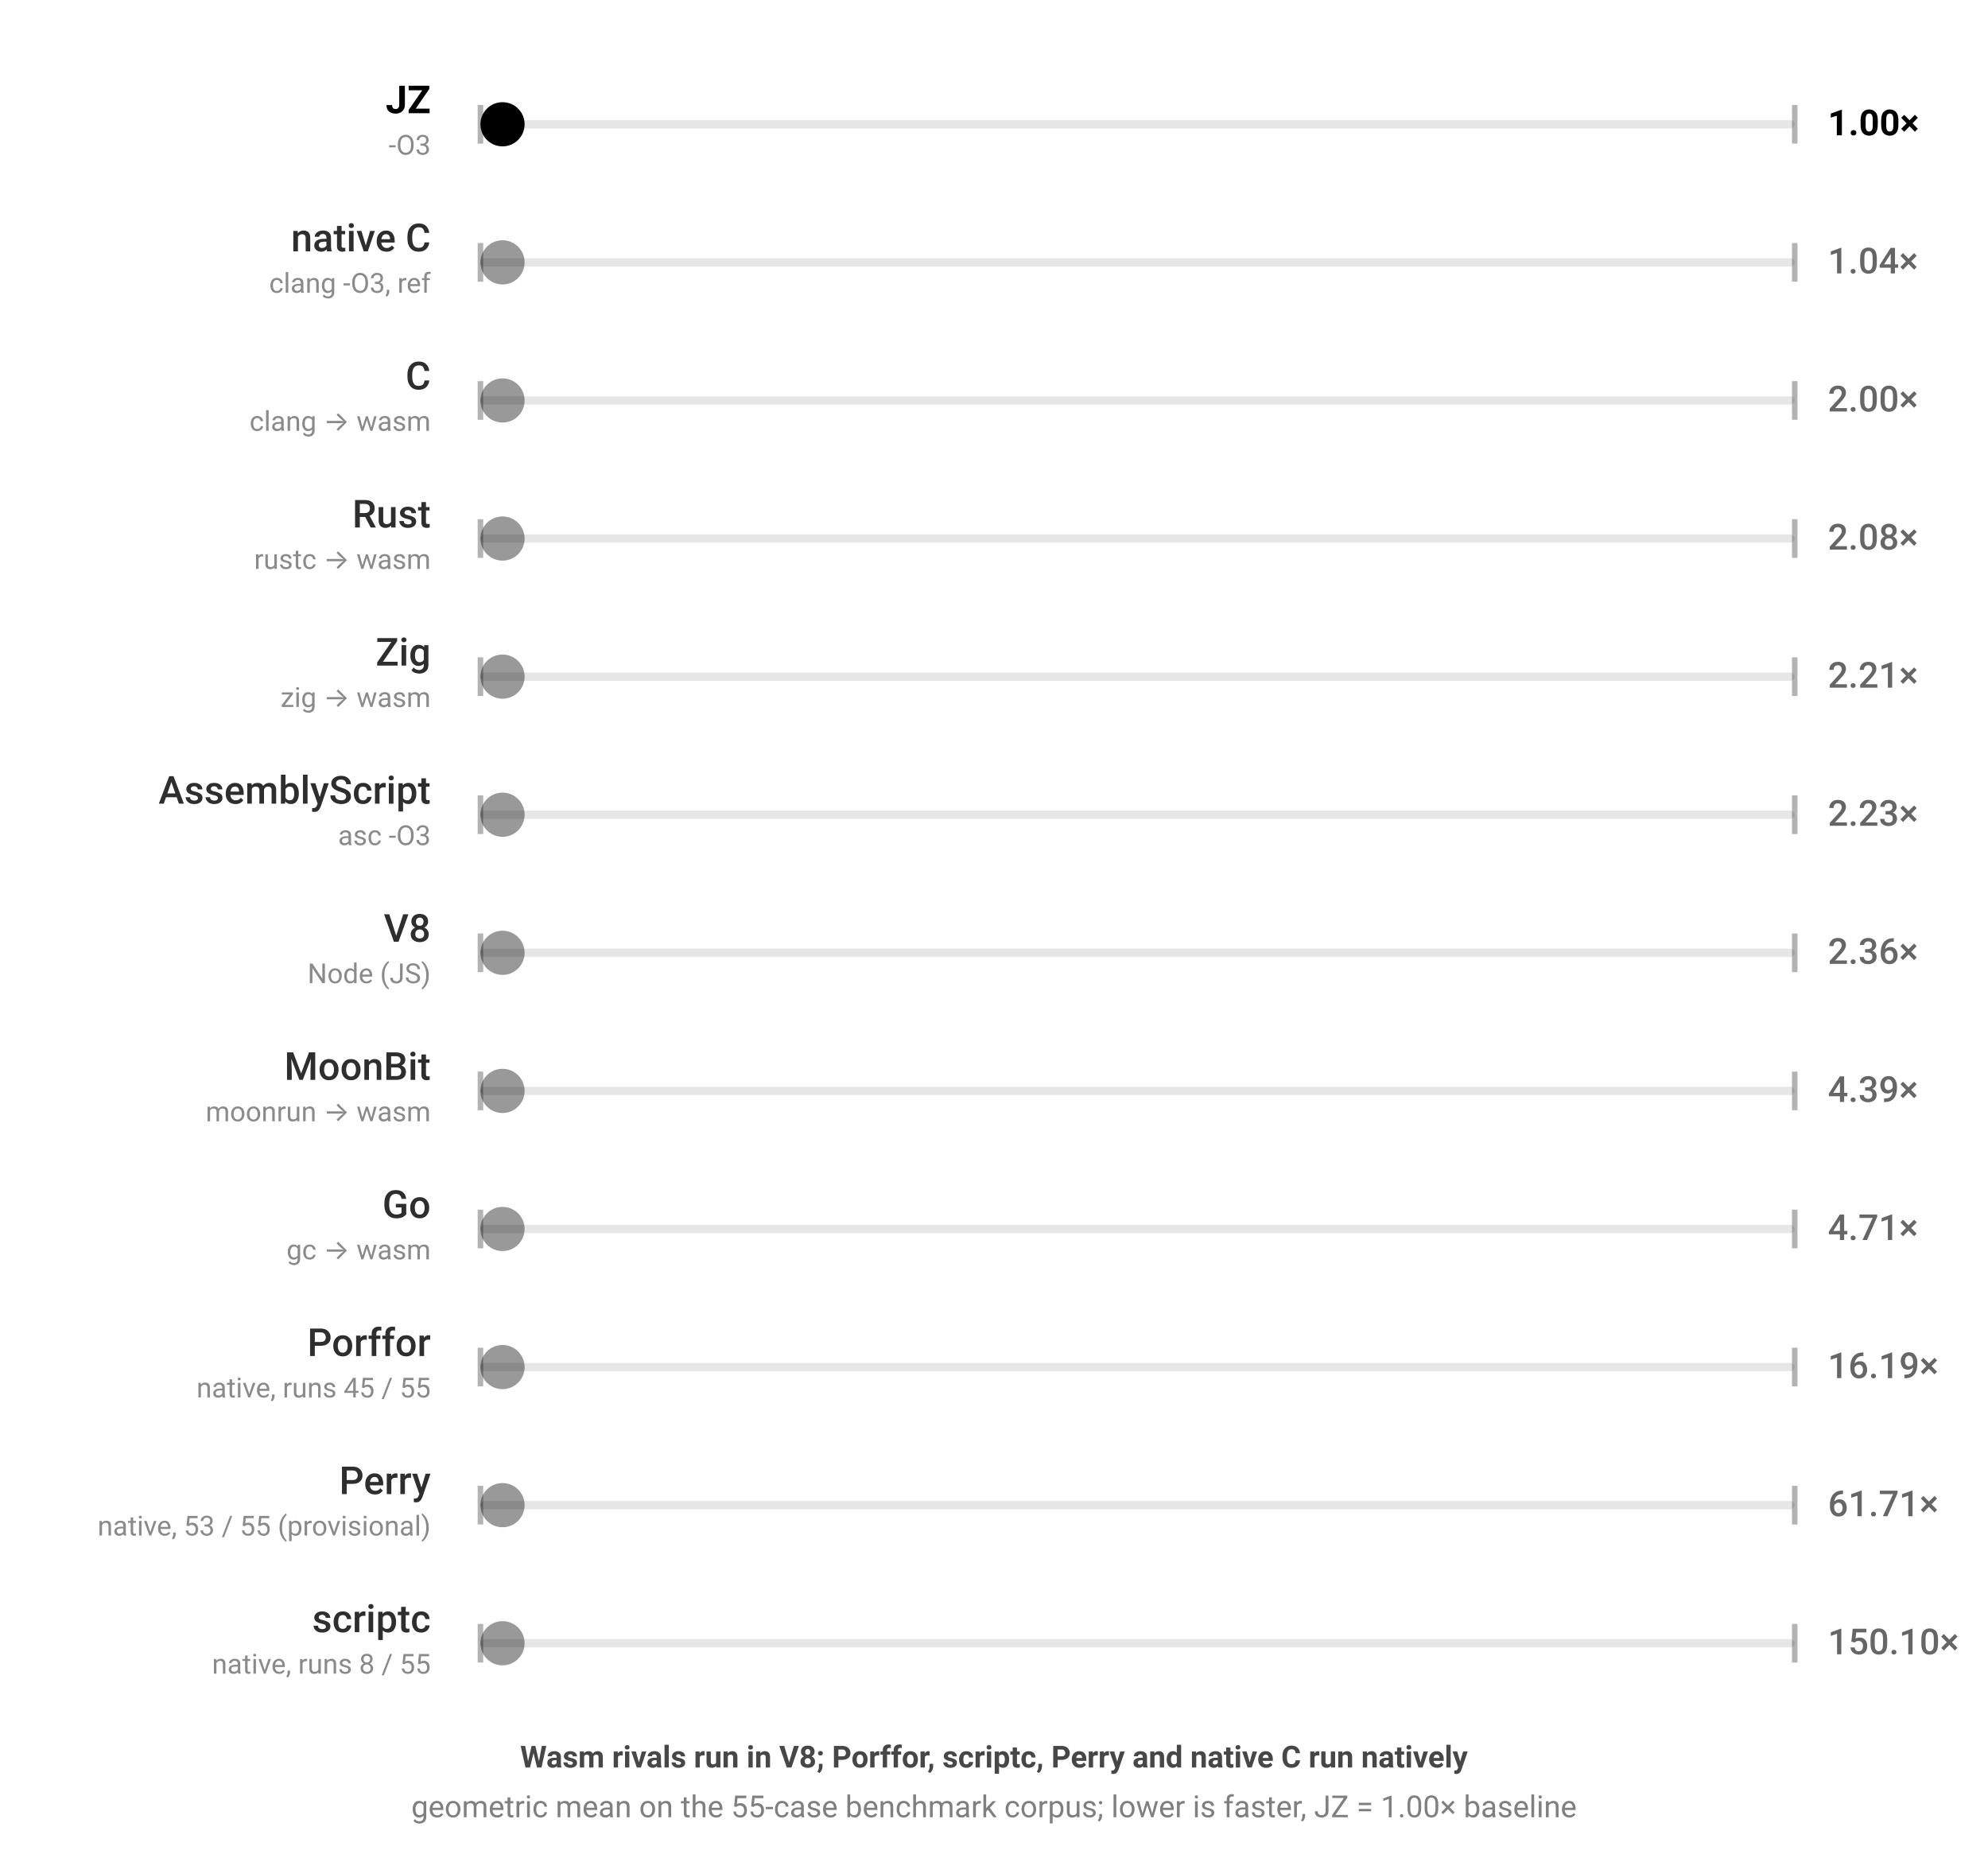
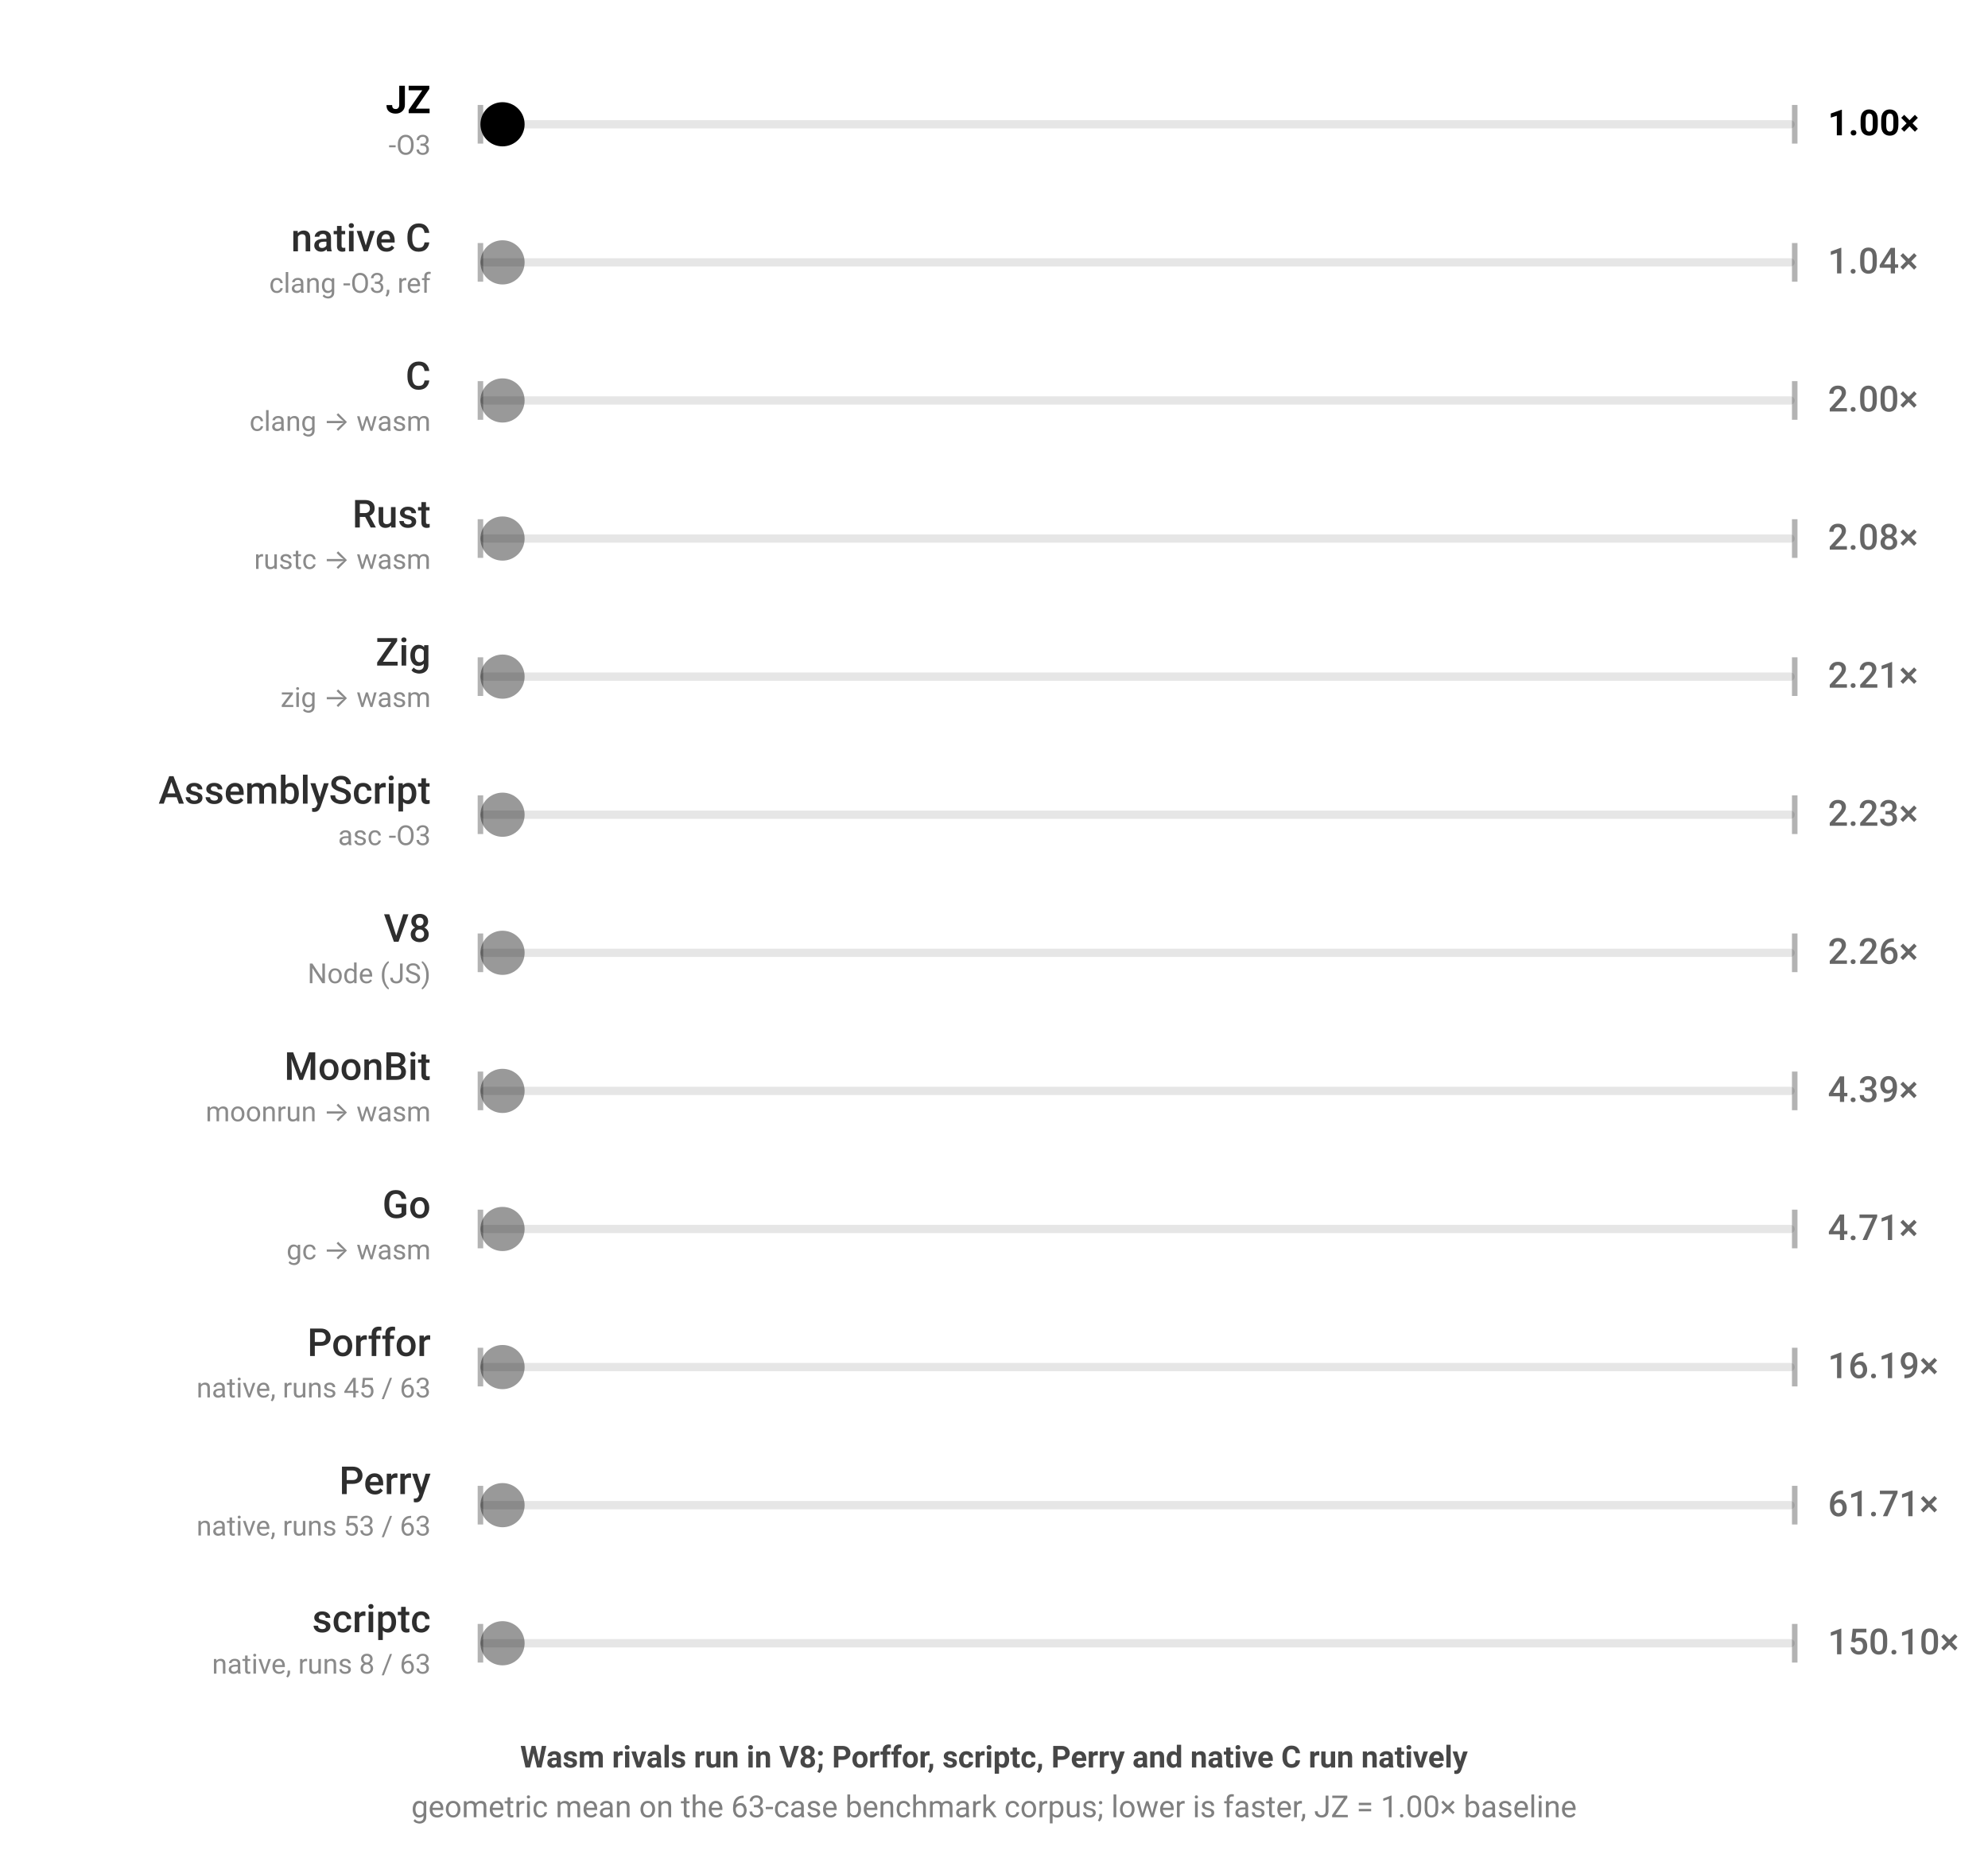
- <svg xmlns="http://www.w3.org/2000/svg" viewBox="0 0 720 674" width="720" height="674" style="color-scheme:light dark" role="img" aria-label="JZ benchmark: Wasm rivals run in V8; Porffor, scriptc, Perry and native C run natively; geometric mean on the 55-case benchmark corpus; lower is faster, JZ = 1.00× baseline">
+ <svg xmlns="http://www.w3.org/2000/svg" viewBox="0 0 720 674" width="720" height="674" style="color-scheme:light dark" role="img" aria-label="JZ benchmark: Wasm rivals run in V8; Porffor, scriptc, Perry and native C run natively; geometric mean on the 63-case benchmark corpus; lower is faster, JZ = 1.00× baseline">
  <g font-family="-apple-system,BlinkMacSystemFont,'Segoe UI',Roboto,sans-serif">
    <rect x="174" y="43.5" width="476" height="3" rx="1.5" fill="currentColor" fill-opacity="0.1" />
    <line x1="174" y1="38" x2="174" y2="52" stroke="currentColor" stroke-opacity="0.3" stroke-width="2" />
    <line x1="650" y1="38" x2="650" y2="52" stroke="currentColor" stroke-opacity="0.3" stroke-width="2" />
    <text x="156" y="41" text-anchor="end" font-size="14" font-weight="700" fill="currentColor" fill-opacity="1">JZ</text>
    <text x="156" y="56" text-anchor="end" font-size="10" fill="currentColor" fill-opacity="0.46">-O3</text>
    <text x="662" y="49" font-size="13" font-weight="700" fill="currentColor" fill-opacity="1">1.00×</text>
    <circle cx="182.0" cy="45" r="8" fill="currentColor" fill-opacity="1">
      <animate attributeName="cx" dur="1.6s" repeatCount="indefinite" calcMode="linear" keyTimes="0;0.5;1" values="182.0;642.0;182.0" begin="-0.00s" />
    </circle>
  </g>
  <g font-family="-apple-system,BlinkMacSystemFont,'Segoe UI',Roboto,sans-serif">
    <rect x="174" y="93.5" width="476" height="3" rx="1.5" fill="currentColor" fill-opacity="0.1" />
    <line x1="174" y1="88" x2="174" y2="102" stroke="currentColor" stroke-opacity="0.3" stroke-width="2" />
    <line x1="650" y1="88" x2="650" y2="102" stroke="currentColor" stroke-opacity="0.3" stroke-width="2" />
    <text x="156" y="91" text-anchor="end" font-size="14" font-weight="500" fill="currentColor" fill-opacity="0.82">native C</text>
    <text x="156" y="106" text-anchor="end" font-size="10" fill="currentColor" fill-opacity="0.46">clang -O3, ref</text>
    <text x="662" y="99" font-size="13" font-weight="500" fill="currentColor" fill-opacity="0.6">1.04×</text>
    <circle cx="182.0" cy="95" r="8" fill="currentColor" fill-opacity="0.4">
      <animate attributeName="cx" dur="1.664s" repeatCount="indefinite" calcMode="linear" keyTimes="0;0.5;1" values="182.0;642.0;182.0" begin="-0.41s" />
    </circle>
  </g>
  <g font-family="-apple-system,BlinkMacSystemFont,'Segoe UI',Roboto,sans-serif">
    <rect x="174" y="143.5" width="476" height="3" rx="1.5" fill="currentColor" fill-opacity="0.1" />
    <line x1="174" y1="138" x2="174" y2="152" stroke="currentColor" stroke-opacity="0.3" stroke-width="2" />
    <line x1="650" y1="138" x2="650" y2="152" stroke="currentColor" stroke-opacity="0.3" stroke-width="2" />
    <text x="156" y="141" text-anchor="end" font-size="14" font-weight="500" fill="currentColor" fill-opacity="0.82">C</text>
    <text x="156" y="156" text-anchor="end" font-size="10" fill="currentColor" fill-opacity="0.46">clang → wasm</text>
    <text x="662" y="149" font-size="13" font-weight="500" fill="currentColor" fill-opacity="0.6">2.00×</text>
    <circle cx="182.0" cy="145" r="8" fill="currentColor" fill-opacity="0.4">
      <animate attributeName="cx" dur="3.2s" repeatCount="indefinite" calcMode="linear" keyTimes="0;0.5;1" values="182.0;642.0;182.0" begin="-0.82s" />
    </circle>
  </g>
  <g font-family="-apple-system,BlinkMacSystemFont,'Segoe UI',Roboto,sans-serif">
    <rect x="174" y="193.5" width="476" height="3" rx="1.5" fill="currentColor" fill-opacity="0.1" />
    <line x1="174" y1="188" x2="174" y2="202" stroke="currentColor" stroke-opacity="0.3" stroke-width="2" />
    <line x1="650" y1="188" x2="650" y2="202" stroke="currentColor" stroke-opacity="0.3" stroke-width="2" />
    <text x="156" y="191" text-anchor="end" font-size="14" font-weight="500" fill="currentColor" fill-opacity="0.82">Rust</text>
    <text x="156" y="206" text-anchor="end" font-size="10" fill="currentColor" fill-opacity="0.46">rustc → wasm</text>
    <text x="662" y="199" font-size="13" font-weight="500" fill="currentColor" fill-opacity="0.6">2.08×</text>
    <circle cx="182.0" cy="195" r="8" fill="currentColor" fill-opacity="0.4">
      <animate attributeName="cx" dur="3.328s" repeatCount="indefinite" calcMode="linear" keyTimes="0;0.5;1" values="182.0;642.0;182.0" begin="-1.23s" />
    </circle>
  </g>
  <g font-family="-apple-system,BlinkMacSystemFont,'Segoe UI',Roboto,sans-serif">
    <rect x="174" y="243.5" width="476" height="3" rx="1.5" fill="currentColor" fill-opacity="0.1" />
    <line x1="174" y1="238" x2="174" y2="252" stroke="currentColor" stroke-opacity="0.3" stroke-width="2" />
    <line x1="650" y1="238" x2="650" y2="252" stroke="currentColor" stroke-opacity="0.3" stroke-width="2" />
    <text x="156" y="241" text-anchor="end" font-size="14" font-weight="500" fill="currentColor" fill-opacity="0.82">Zig</text>
    <text x="156" y="256" text-anchor="end" font-size="10" fill="currentColor" fill-opacity="0.46">zig → wasm</text>
    <text x="662" y="249" font-size="13" font-weight="500" fill="currentColor" fill-opacity="0.6">2.21×</text>
    <circle cx="182.0" cy="245" r="8" fill="currentColor" fill-opacity="0.4">
      <animate attributeName="cx" dur="3.536s" repeatCount="indefinite" calcMode="linear" keyTimes="0;0.5;1" values="182.0;642.0;182.0" begin="-1.64s" />
    </circle>
  </g>
  <g font-family="-apple-system,BlinkMacSystemFont,'Segoe UI',Roboto,sans-serif">
    <rect x="174" y="293.5" width="476" height="3" rx="1.5" fill="currentColor" fill-opacity="0.1" />
    <line x1="174" y1="288" x2="174" y2="302" stroke="currentColor" stroke-opacity="0.3" stroke-width="2" />
    <line x1="650" y1="288" x2="650" y2="302" stroke="currentColor" stroke-opacity="0.3" stroke-width="2" />
    <text x="156" y="291" text-anchor="end" font-size="14" font-weight="500" fill="currentColor" fill-opacity="0.82">AssemblyScript</text>
    <text x="156" y="306" text-anchor="end" font-size="10" fill="currentColor" fill-opacity="0.46">asc -O3</text>
    <text x="662" y="299" font-size="13" font-weight="500" fill="currentColor" fill-opacity="0.6">2.23×</text>
    <circle cx="182.0" cy="295" r="8" fill="currentColor" fill-opacity="0.4">
      <animate attributeName="cx" dur="3.568s" repeatCount="indefinite" calcMode="linear" keyTimes="0;0.5;1" values="182.0;642.0;182.0" begin="-2.05s" />
    </circle>
  </g>
  <g font-family="-apple-system,BlinkMacSystemFont,'Segoe UI',Roboto,sans-serif">
    <rect x="174" y="343.5" width="476" height="3" rx="1.5" fill="currentColor" fill-opacity="0.1" />
    <line x1="174" y1="338" x2="174" y2="352" stroke="currentColor" stroke-opacity="0.3" stroke-width="2" />
    <line x1="650" y1="338" x2="650" y2="352" stroke="currentColor" stroke-opacity="0.3" stroke-width="2" />
    <text x="156" y="341" text-anchor="end" font-size="14" font-weight="500" fill="currentColor" fill-opacity="0.82">V8</text>
    <text x="156" y="356" text-anchor="end" font-size="10" fill="currentColor" fill-opacity="0.46">Node (JS)</text>
-     <text x="662" y="349" font-size="13" font-weight="500" fill="currentColor" fill-opacity="0.6">2.36×</text>
+     <text x="662" y="349" font-size="13" font-weight="500" fill="currentColor" fill-opacity="0.6">2.26×</text>
    <circle cx="182.0" cy="345" r="8" fill="currentColor" fill-opacity="0.4">
-       <animate attributeName="cx" dur="3.776s" repeatCount="indefinite" calcMode="linear" keyTimes="0;0.5;1" values="182.0;642.0;182.0" begin="-2.46s" />
+       <animate attributeName="cx" dur="3.616s" repeatCount="indefinite" calcMode="linear" keyTimes="0;0.5;1" values="182.0;642.0;182.0" begin="-2.46s" />
    </circle>
  </g>
  <g font-family="-apple-system,BlinkMacSystemFont,'Segoe UI',Roboto,sans-serif">
    <rect x="174" y="393.5" width="476" height="3" rx="1.5" fill="currentColor" fill-opacity="0.1" />
    <line x1="174" y1="388" x2="174" y2="402" stroke="currentColor" stroke-opacity="0.3" stroke-width="2" />
    <line x1="650" y1="388" x2="650" y2="402" stroke="currentColor" stroke-opacity="0.3" stroke-width="2" />
    <text x="156" y="391" text-anchor="end" font-size="14" font-weight="500" fill="currentColor" fill-opacity="0.82">MoonBit</text>
    <text x="156" y="406" text-anchor="end" font-size="10" fill="currentColor" fill-opacity="0.46">moonrun → wasm</text>
    <text x="662" y="399" font-size="13" font-weight="500" fill="currentColor" fill-opacity="0.6">4.39×</text>
    <circle cx="182.0" cy="395" r="8" fill="currentColor" fill-opacity="0.4">
      <animate attributeName="cx" dur="7.024s" repeatCount="indefinite" calcMode="linear" keyTimes="0;0.5;1" values="182.0;642.0;182.0" begin="-2.87s" />
    </circle>
  </g>
  <g font-family="-apple-system,BlinkMacSystemFont,'Segoe UI',Roboto,sans-serif">
    <rect x="174" y="443.5" width="476" height="3" rx="1.5" fill="currentColor" fill-opacity="0.1" />
    <line x1="174" y1="438" x2="174" y2="452" stroke="currentColor" stroke-opacity="0.3" stroke-width="2" />
    <line x1="650" y1="438" x2="650" y2="452" stroke="currentColor" stroke-opacity="0.3" stroke-width="2" />
    <text x="156" y="441" text-anchor="end" font-size="14" font-weight="500" fill="currentColor" fill-opacity="0.82">Go</text>
    <text x="156" y="456" text-anchor="end" font-size="10" fill="currentColor" fill-opacity="0.46">gc → wasm</text>
    <text x="662" y="449" font-size="13" font-weight="500" fill="currentColor" fill-opacity="0.6">4.71×</text>
    <circle cx="182.0" cy="445" r="8" fill="currentColor" fill-opacity="0.4">
      <animate attributeName="cx" dur="7.536s" repeatCount="indefinite" calcMode="linear" keyTimes="0;0.5;1" values="182.0;642.0;182.0" begin="-3.28s" />
    </circle>
  </g>
  <g font-family="-apple-system,BlinkMacSystemFont,'Segoe UI',Roboto,sans-serif">
    <rect x="174" y="493.5" width="476" height="3" rx="1.5" fill="currentColor" fill-opacity="0.1" />
    <line x1="174" y1="488" x2="174" y2="502" stroke="currentColor" stroke-opacity="0.3" stroke-width="2" />
    <line x1="650" y1="488" x2="650" y2="502" stroke="currentColor" stroke-opacity="0.3" stroke-width="2" />
    <text x="156" y="491" text-anchor="end" font-size="14" font-weight="500" fill="currentColor" fill-opacity="0.82">Porffor</text>
-     <text x="156" y="506" text-anchor="end" font-size="10" fill="currentColor" fill-opacity="0.46">native, runs 45 / 55</text>
+     <text x="156" y="506" text-anchor="end" font-size="10" fill="currentColor" fill-opacity="0.46">native, runs 45 / 63</text>
    <text x="662" y="499" font-size="13" font-weight="500" fill="currentColor" fill-opacity="0.6">16.19×</text>
    <circle cx="182.0" cy="495" r="8" fill="currentColor" fill-opacity="0.4">
      <animate attributeName="cx" dur="10s" repeatCount="indefinite" calcMode="linear" keyTimes="0;0.5;1" values="182.0;642.0;182.0" begin="-3.69s" />
    </circle>
  </g>
  <g font-family="-apple-system,BlinkMacSystemFont,'Segoe UI',Roboto,sans-serif">
    <rect x="174" y="543.5" width="476" height="3" rx="1.5" fill="currentColor" fill-opacity="0.1" />
    <line x1="174" y1="538" x2="174" y2="552" stroke="currentColor" stroke-opacity="0.3" stroke-width="2" />
    <line x1="650" y1="538" x2="650" y2="552" stroke="currentColor" stroke-opacity="0.3" stroke-width="2" />
    <text x="156" y="541" text-anchor="end" font-size="14" font-weight="500" fill="currentColor" fill-opacity="0.82">Perry</text>
-     <text x="156" y="556" text-anchor="end" font-size="10" fill="currentColor" fill-opacity="0.46">native, 53 / 55 (provisional)</text>
+     <text x="156" y="556" text-anchor="end" font-size="10" fill="currentColor" fill-opacity="0.46">native, runs 53 / 63</text>
    <text x="662" y="549" font-size="13" font-weight="500" fill="currentColor" fill-opacity="0.6">61.71×</text>
    <circle cx="182.0" cy="545" r="8" fill="currentColor" fill-opacity="0.4">
      <animate attributeName="cx" dur="10s" repeatCount="indefinite" calcMode="linear" keyTimes="0;0.5;1" values="182.0;642.0;182.0" begin="-4.10s" />
    </circle>
  </g>
  <g font-family="-apple-system,BlinkMacSystemFont,'Segoe UI',Roboto,sans-serif">
    <rect x="174" y="593.5" width="476" height="3" rx="1.5" fill="currentColor" fill-opacity="0.1" />
    <line x1="174" y1="588" x2="174" y2="602" stroke="currentColor" stroke-opacity="0.3" stroke-width="2" />
    <line x1="650" y1="588" x2="650" y2="602" stroke="currentColor" stroke-opacity="0.3" stroke-width="2" />
    <text x="156" y="591" text-anchor="end" font-size="14" font-weight="500" fill="currentColor" fill-opacity="0.82">scriptc</text>
-     <text x="156" y="606" text-anchor="end" font-size="10" fill="currentColor" fill-opacity="0.46">native, runs 8 / 55</text>
+     <text x="156" y="606" text-anchor="end" font-size="10" fill="currentColor" fill-opacity="0.46">native, runs 8 / 63</text>
    <text x="662" y="599" font-size="13" font-weight="500" fill="currentColor" fill-opacity="0.6">150.10×</text>
    <circle cx="182.0" cy="595" r="8" fill="currentColor" fill-opacity="0.4">
      <animate attributeName="cx" dur="10s" repeatCount="indefinite" calcMode="linear" keyTimes="0;0.5;1" values="182.0;642.0;182.0" begin="-4.51s" />
    </circle>
  </g>
  <text x="360" y="640" text-anchor="middle" font-family="-apple-system,BlinkMacSystemFont,'Segoe UI',Roboto,sans-serif" font-size="11" font-weight="600" fill="currentColor" fill-opacity="0.72">Wasm rivals run in V8; Porffor, scriptc, Perry and native C run natively</text>
-   <text x="360" y="658" text-anchor="middle" font-family="-apple-system,BlinkMacSystemFont,'Segoe UI',Roboto,sans-serif" font-size="11" fill="currentColor" fill-opacity="0.5">geometric mean on the 55-case benchmark corpus; lower is faster, JZ = 1.00× baseline</text>
+   <text x="360" y="658" text-anchor="middle" font-family="-apple-system,BlinkMacSystemFont,'Segoe UI',Roboto,sans-serif" font-size="11" fill="currentColor" fill-opacity="0.5">geometric mean on the 63-case benchmark corpus; lower is faster, JZ = 1.00× baseline</text>
</svg>
